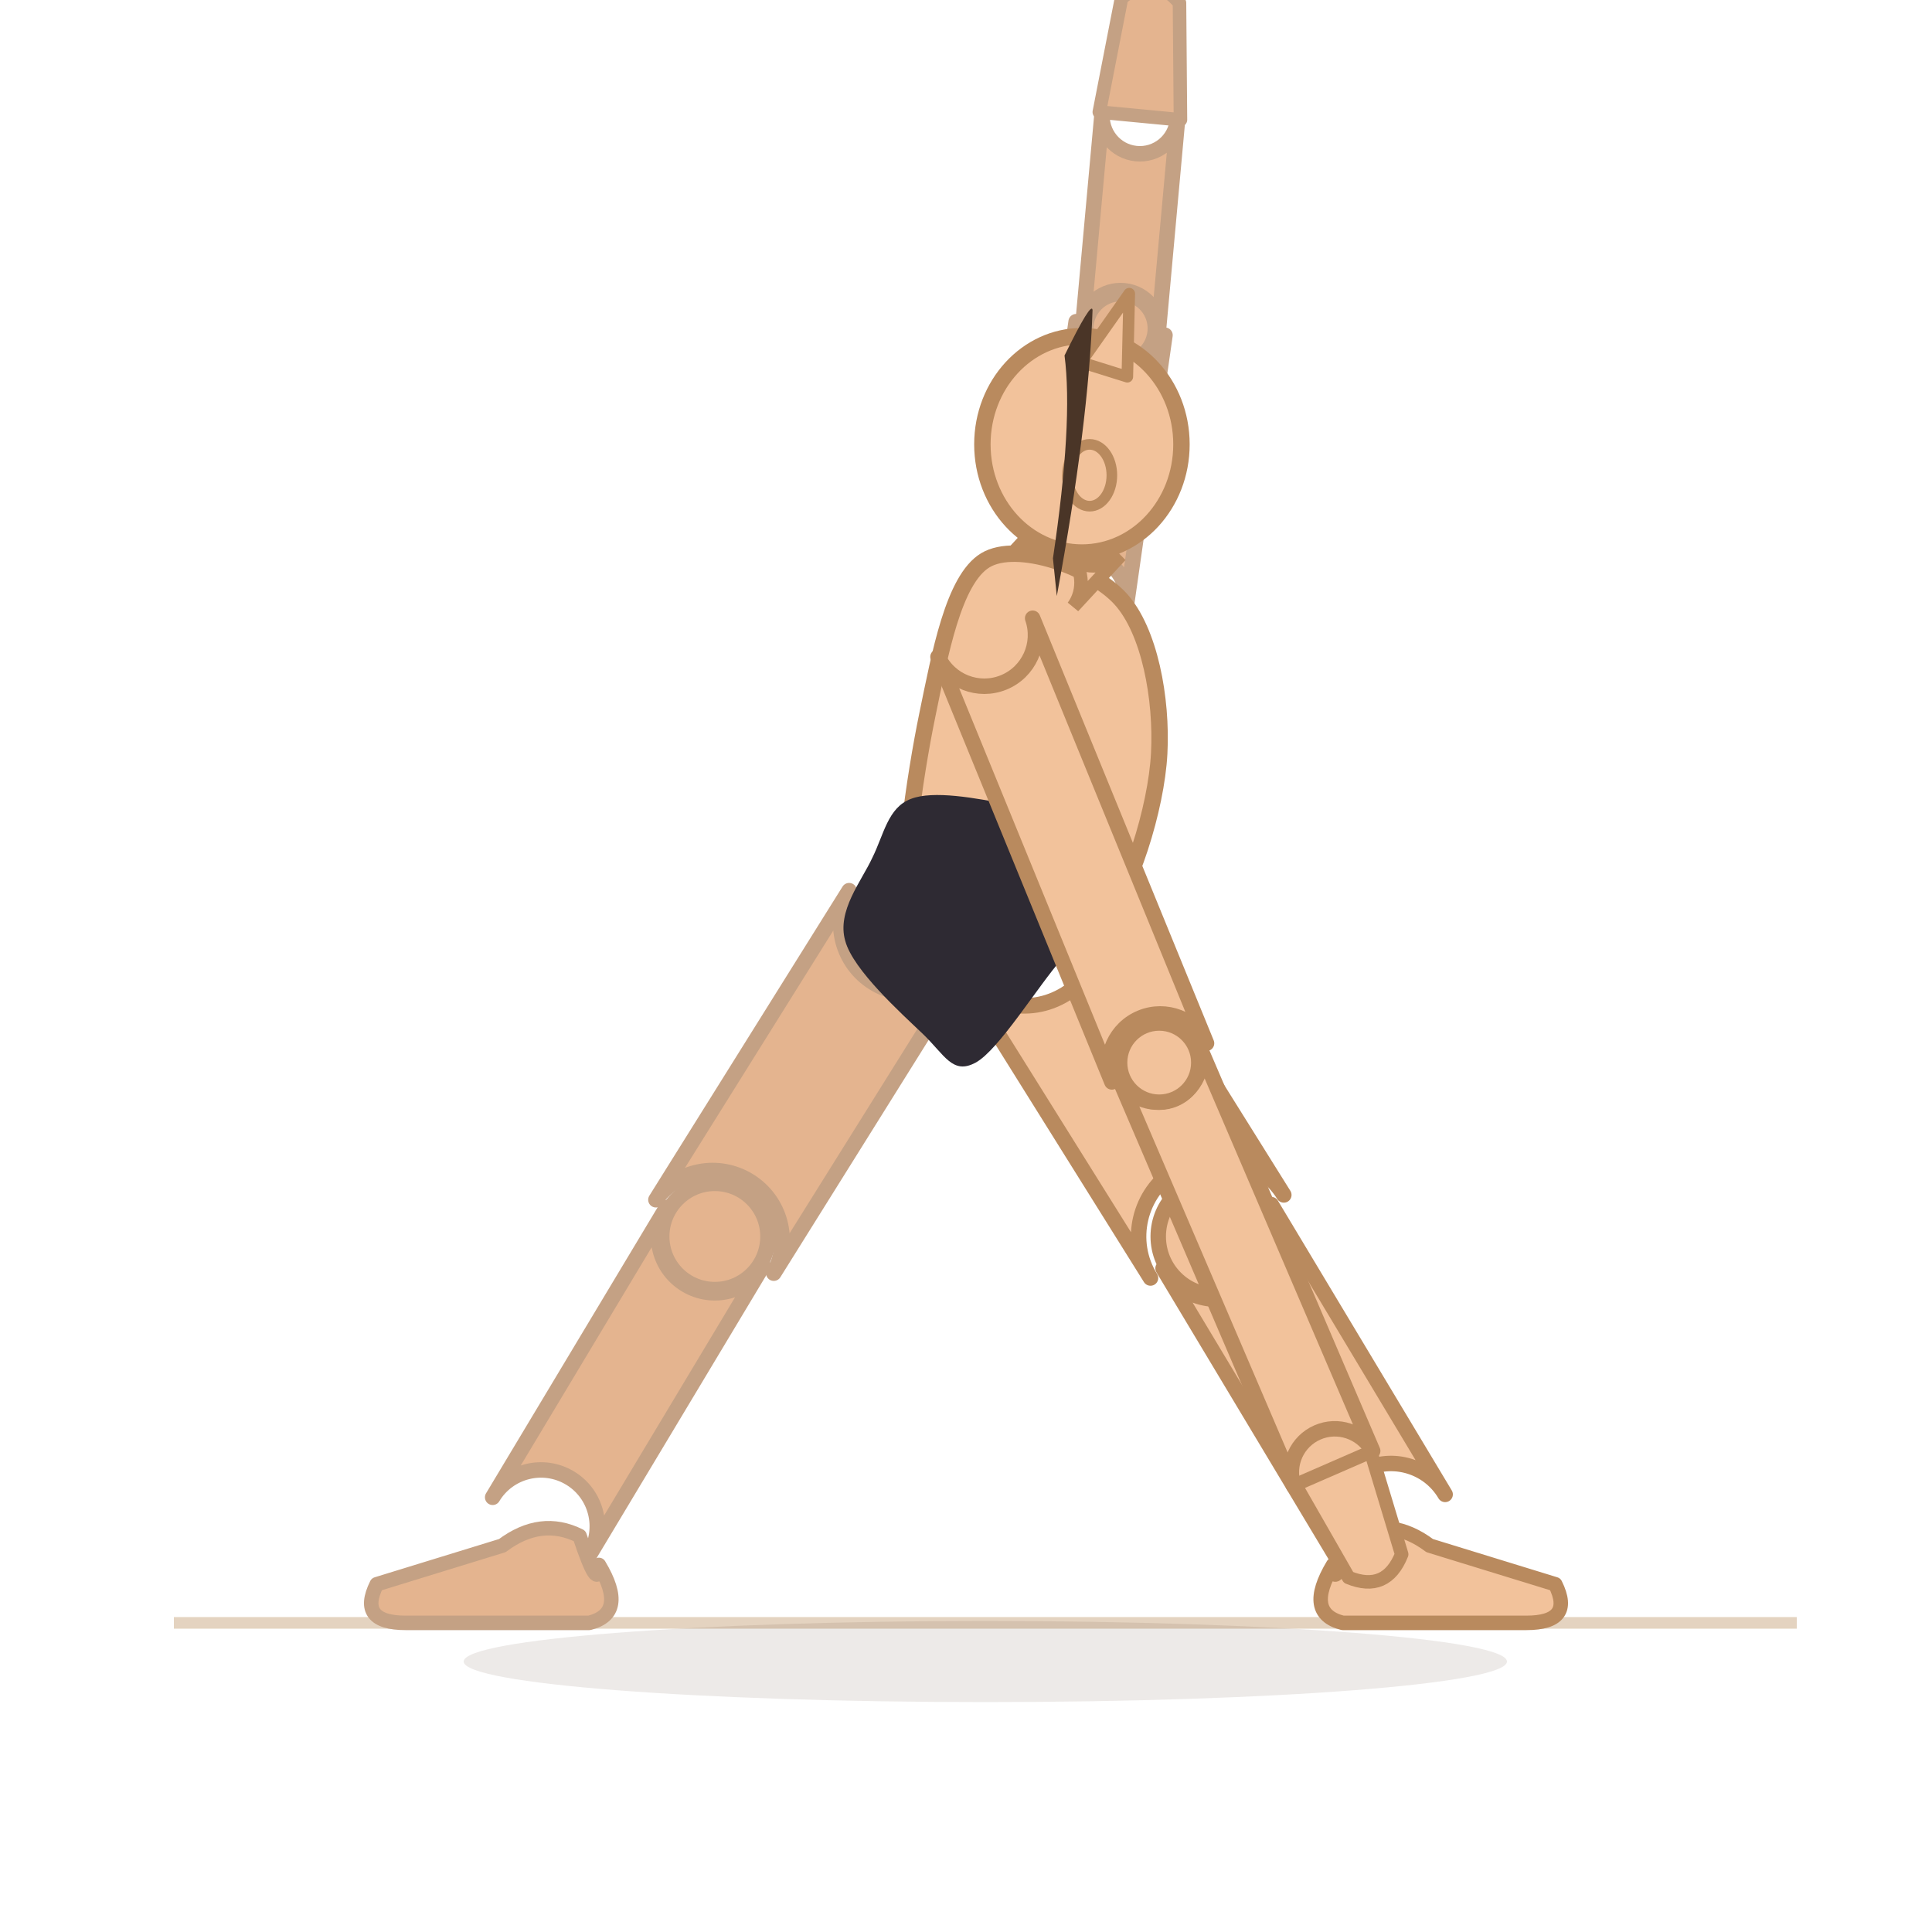
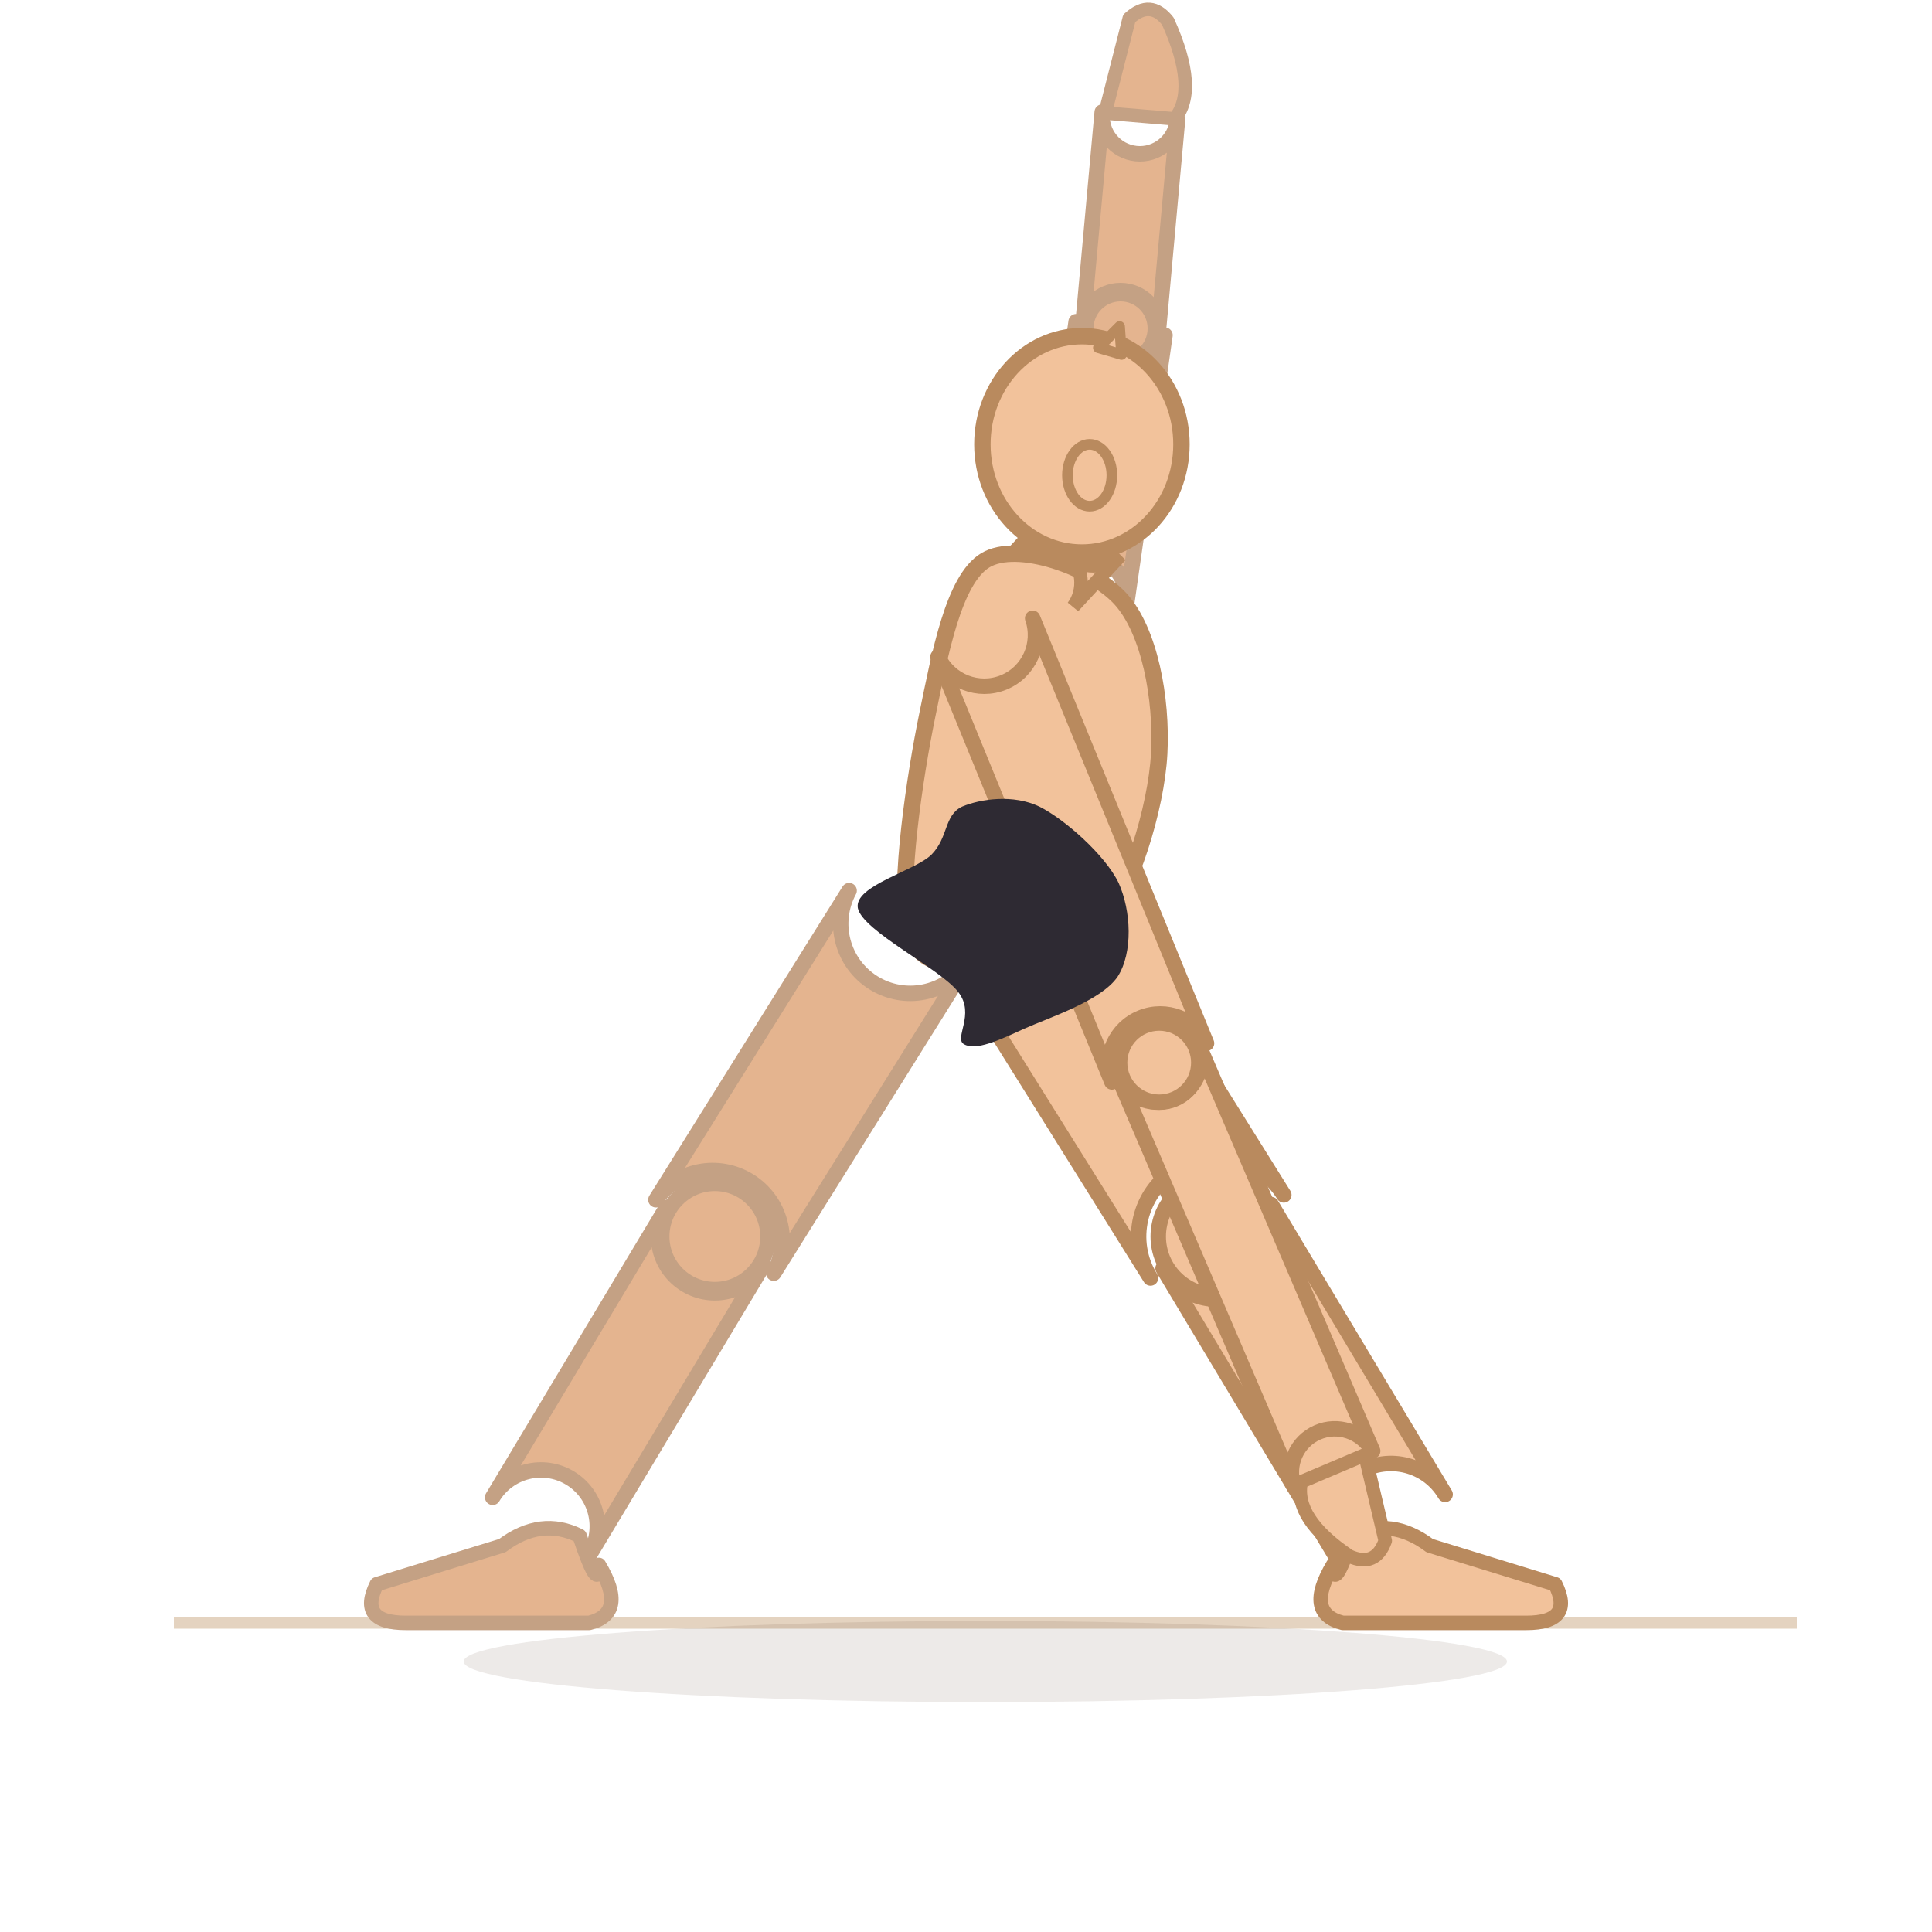
<svg xmlns="http://www.w3.org/2000/svg" viewBox="0 0 200 200">
  <line x1="18" y1="168" x2="186" y2="168" stroke="#e4d3c0" stroke-width="1.2" />
  <ellipse cx="102" cy="172" rx="54" ry="4.2" fill="rgba(70,48,28,0.10)" />
  <path d="M 87.9,92.2 L 67.9,124.2 A 7.2 7.2 0 0 1 80.1,131.8 L 100.1,99.8 A 7.2 7.2 0 0 1 87.9,92.2 Z" fill="#e4b48f" stroke="#c4a184" stroke-width="1.6" stroke-linejoin="round" />
  <path d="M 69,125 L 51,155 A 5.8 5.8 0 0 1 61,161 L 79,131 A 5.8 5.8 0 0 1 69,125 Z" fill="#e4b48f" stroke="#c4a184" stroke-width="1.6" stroke-linejoin="round" />
  <circle cx="74" cy="128" r="5.5" fill="#e4b48f" stroke="#c4a184" stroke-width="1.6" />
  <path d="M 62,162 Q 65,167 61,168 L 42,168 Q 37,168 39,164 L 52,160 Q 56,157 60,159 Q 62,165 62,162 Z" fill="#e4b48f" stroke="#c4a184" stroke-width="1.5" stroke-linejoin="round" />
  <path d="M 99.1,100.3 L 119.1,132.3 A 8.1 8.1 0 0 1 132.9,123.7 L 112.9,91.7 A 8.1 8.1 0 0 1 99.1,100.3 Z" fill="#f2c29b" stroke="#b98a5e" stroke-width="1.6" stroke-linejoin="round" />
  <path d="M 120.4,131.3 L 138.4,161.3 A 6.5 6.5 0 0 1 149.6,154.7 L 131.6,124.7 A 6.5 6.5 0 0 1 120.4,131.3 Z" fill="#f2c29b" stroke="#b98a5e" stroke-width="1.6" stroke-linejoin="round" />
  <circle cx="126" cy="128" r="6.1" fill="#f2c29b" stroke="#b98a5e" stroke-width="1.6" />
  <path d="M 138,162 Q 135,167 139,168 L 158,168 Q 163,168 161,164 L 148,160 Q 144,157 140,159 Q 138,165 138,162 Z" fill="#f2c29b" stroke="#b98a5e" stroke-width="1.5" stroke-linejoin="round" />
  <path d="M 116.6,62.7 L 120.6,34.7 A 4.6 4.6 0 0 1 111.4,33.3 L 107.4,61.3 A 4.6 4.6 0 0 1 116.6,62.7 Z" fill="#e4b48f" stroke="#c4a184" stroke-width="1.6" stroke-linejoin="round" />
  <path d="M 119.9,34.4 L 121.9,12.4 A 3.9 3.9 0 0 1 114.1,11.6 L 112.1,33.6 A 3.9 3.9 0 0 1 119.9,34.4 Z" fill="#e4b48f" stroke="#c4a184" stroke-width="1.6" stroke-linejoin="round" />
  <circle cx="116" cy="34" r="3.6" fill="#e4b48f" stroke="#c4a184" stroke-width="1.6" />
-   <path d="M 122.2,12.4 L 122.1,0.3 Q 119.4,-2.9 116.1,-0.2 L 113.8,11.6 Z" fill="#e4b48f" stroke="#c4a184" stroke-width="1.4" stroke-linejoin="round" />
+   <path d="M 121.6,12.3 Q 124.1,9.3 120.9,2.2 Q 119.1,-0.1 116.9,1.9 L 114.4,11.7 Z" fill="#e4b48f" stroke="#c4a184" stroke-width="1.4" stroke-linejoin="round" />
  <path d="M 102,58 C 105.3,56 113,58.7 116,62 C 119,65.3 120.3,72.3 120,78 C 119.7,83.7 117,92.3 114,96 C 111,99.7 105.3,100 102,100 C 98.7,100 95,100.3 94,96 C 93,91.7 94.7,80.3 96,74 C 97.3,67.7 98.7,60 102,58 Z" fill="#f2c29b" stroke="#b98a5e" stroke-width="1.7" stroke-linejoin="round" />
-   <path d="M 94.3,82.7 C 96.6,81.8 101,82.6 104.5,83.3 C 108.1,83.9 113.6,85.1 115.4,86.9 C 117.3,88.7 116.6,91.9 115.6,94 C 114.7,96.1 112.3,96.6 109.9,99.3 C 107.5,102 103.4,108.7 101,110 C 98.6,111.3 97.8,109.2 95.5,107 C 93.3,104.9 88.3,100.4 87.5,97.4 C 86.6,94.3 89.2,91.2 90.3,88.8 C 91.5,86.4 91.9,83.6 94.3,82.7 Z" fill="#2e2a33" />
  <path d="M 97.1,68 L 115.1,112 A 5.3 5.3 0 0 1 124.9,108 L 106.9,64 A 5.3 5.3 0 0 1 97.1,68 Z" fill="#f2c29b" stroke="#b98a5e" stroke-width="1.6" stroke-linejoin="round" />
  <path d="M 115.9,111.8 L 133.9,153.8 A 4.5 4.5 0 0 1 142.1,150.2 L 124.1,108.2 A 4.5 4.5 0 0 1 115.9,111.8 Z" fill="#f2c29b" stroke="#b98a5e" stroke-width="1.6" stroke-linejoin="round" />
  <circle cx="120" cy="110" r="4.1" fill="#f2c29b" stroke="#b98a5e" stroke-width="1.6" />
-   <path d="M 134.1,153.7 L 139.6,163.3 Q 143.5,164.9 145.1,160.9 L 141.9,150.3 Z" fill="#f2c29b" stroke="#b98a5e" stroke-width="1.4" stroke-linejoin="round" />
+   <path d="M 134.7,153.4 Q 133.9,157.2 139.7,161.1 Q 142.4,162.3 143.4,159.5 L 141.3,150.6 Z" fill="#f2c29b" stroke="#b98a5e" stroke-width="1.4" stroke-linejoin="round" />
  <path d="M 111.1,62.8 L 116,57.5 A 4.2 4.2 0 0 1 109.8,51.9 L 104.9,57.2 A 4.2 4.2 0 0 1 111.1,62.8 Z" fill="#f2c29b" stroke="#b98a5e" stroke-width="1.4" />
  <ellipse cx="112" cy="46" rx="10.304" ry="11.2" fill="#f2c29b" stroke="#b98a5e" stroke-width="1.7" />
  <ellipse cx="112.8" cy="49.2" rx="2.3" ry="3.2" fill="#f2c29b" stroke="#b98a5e" stroke-width="1.1" />
-   <path d="M 116.7,39 L 116.9,30.4 L 111.9,37.5 Z" fill="#f2c29b" stroke="#b98a5e" stroke-width="1.2" stroke-linejoin="round" />
-   <path d="M 109,57.8 Q 111.1,43.7 110.2,36.8 Q 113,31.1 113.1,32.1 Q 112.7,43.9 109.4,61.7 Z" fill="#4a3527" />
+   <path d="M 116.1,36.7 L 115.9,33.8 L 113.7,36 Z" fill="#f2c29b" stroke="#b98a5e" stroke-width="1.1" stroke-linejoin="round" />
+   <g data-shorts="1">
+     <path d="M 99.6,83.5 C 101.5,82.7 104.9,82.2 107.6,83.5 C 110.2,84.8 114.4,88.5 115.8,91.4 C 117.1,94.3 117.3,98.6 115.7,101.1 C 114,103.6 108.7,105.3 106,106.5 C 103.4,107.7 101,108.8 99.8,108.1 C 98.7,107.5 101,105 99.2,102.7 C 97.4,100.3 89.3,96.4 88.8,94 C 88.4,91.7 94.6,90.2 96.4,88.5 C 98.2,86.7 97.7,84.4 99.6,83.5 Z" fill="#2e2a33" />
+   </g>
</svg>
